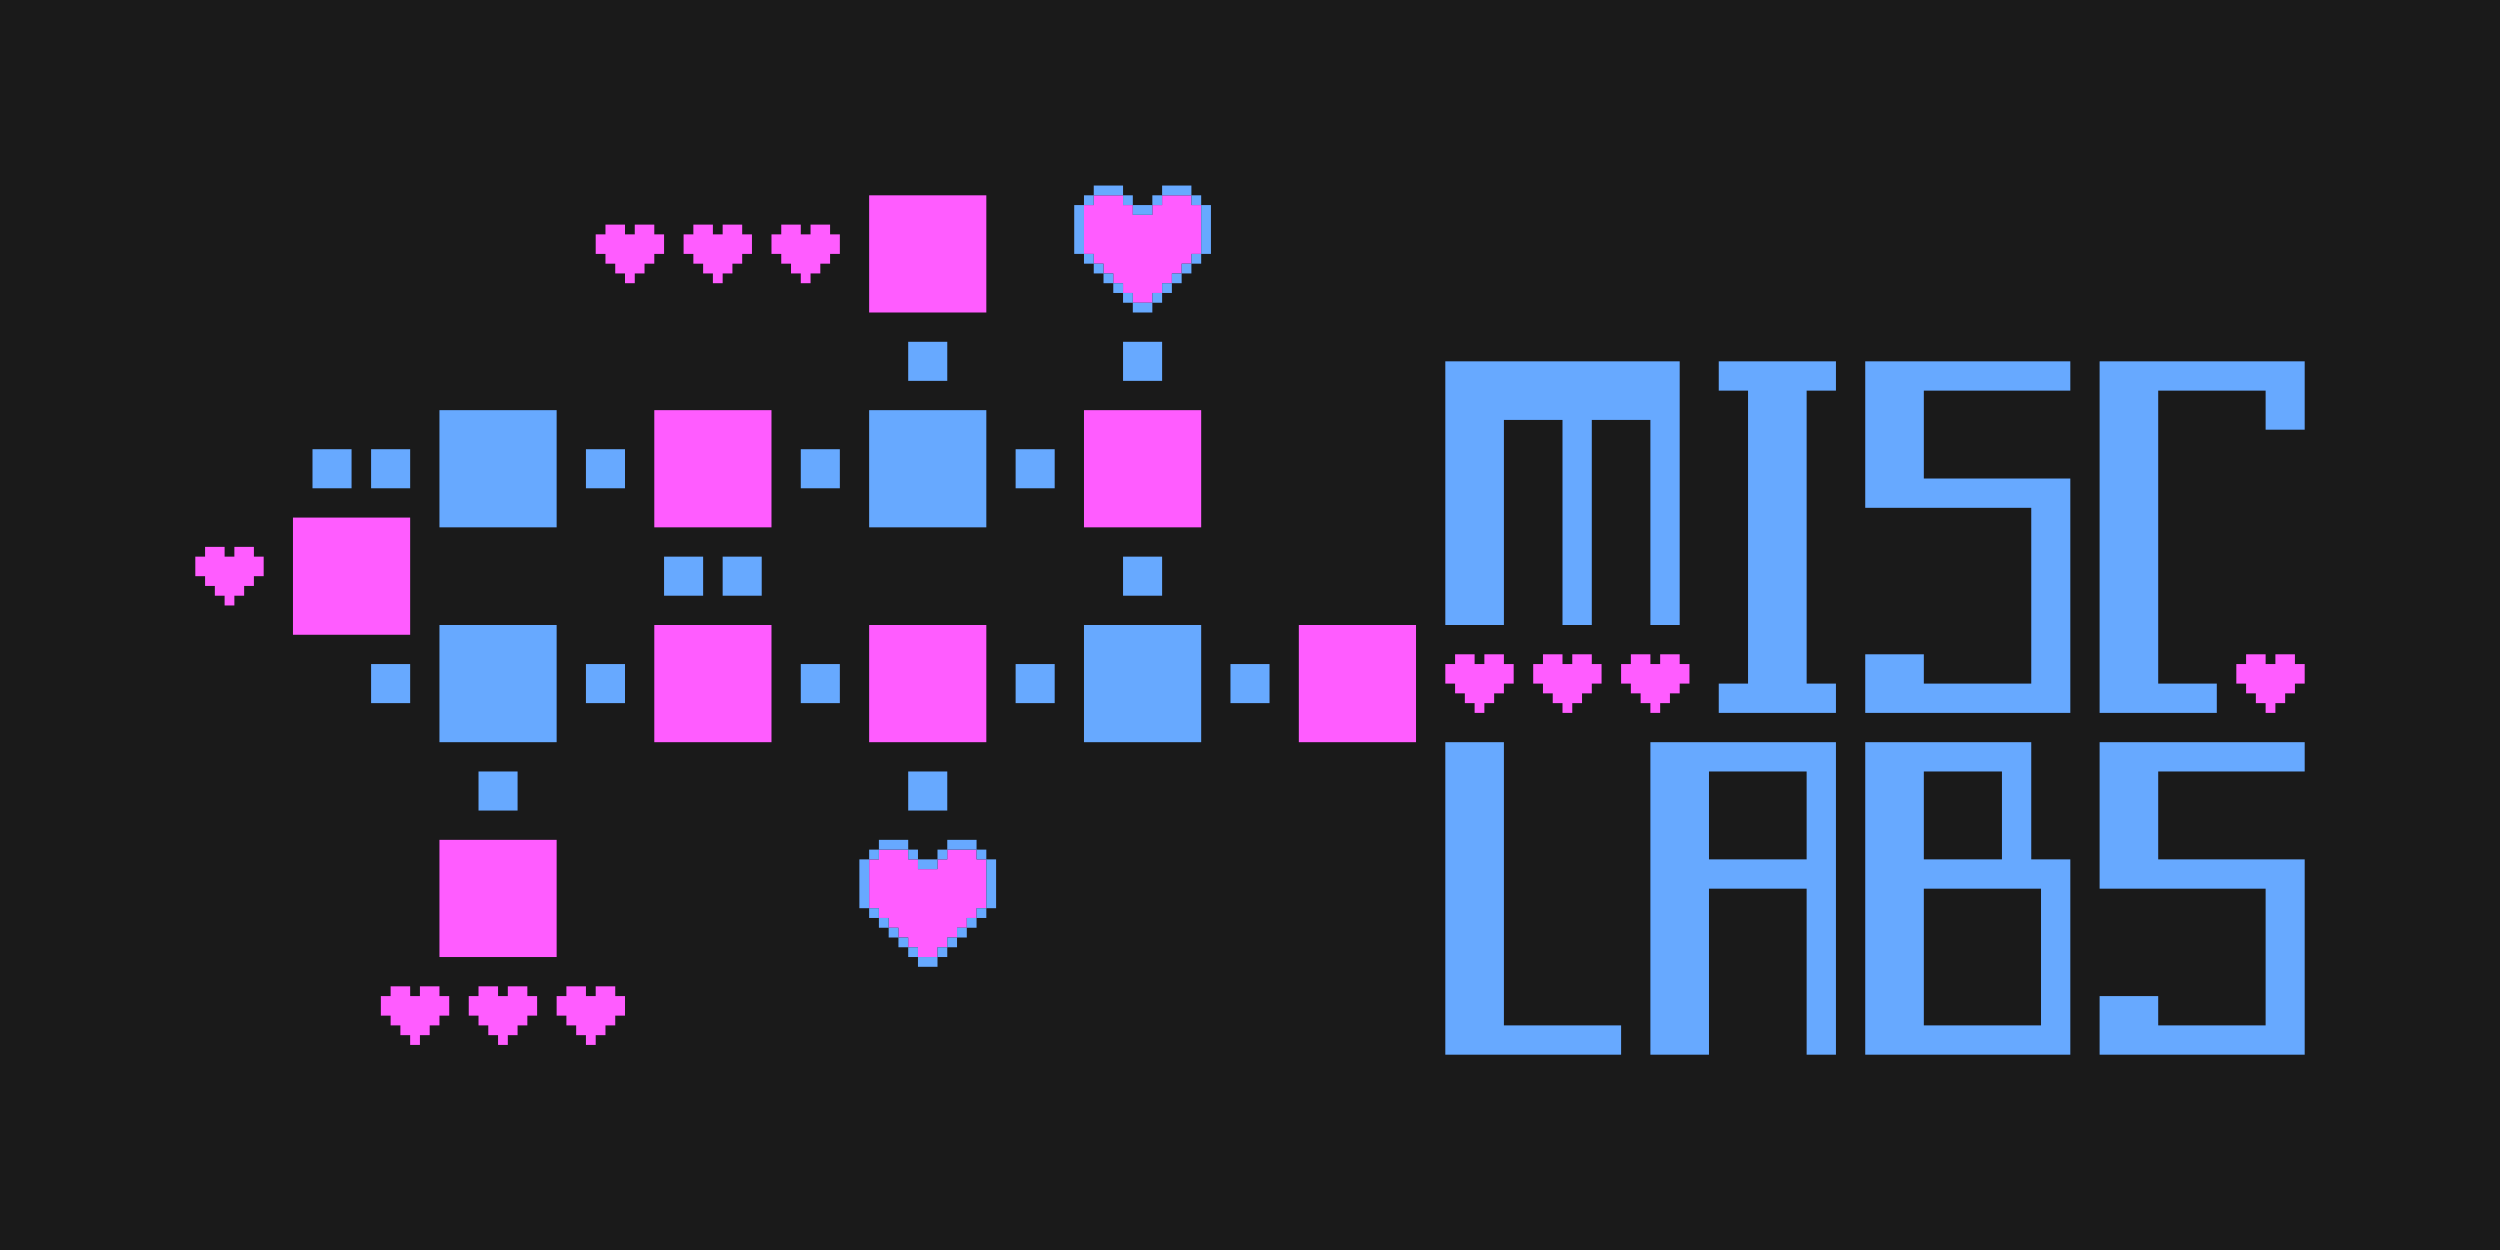
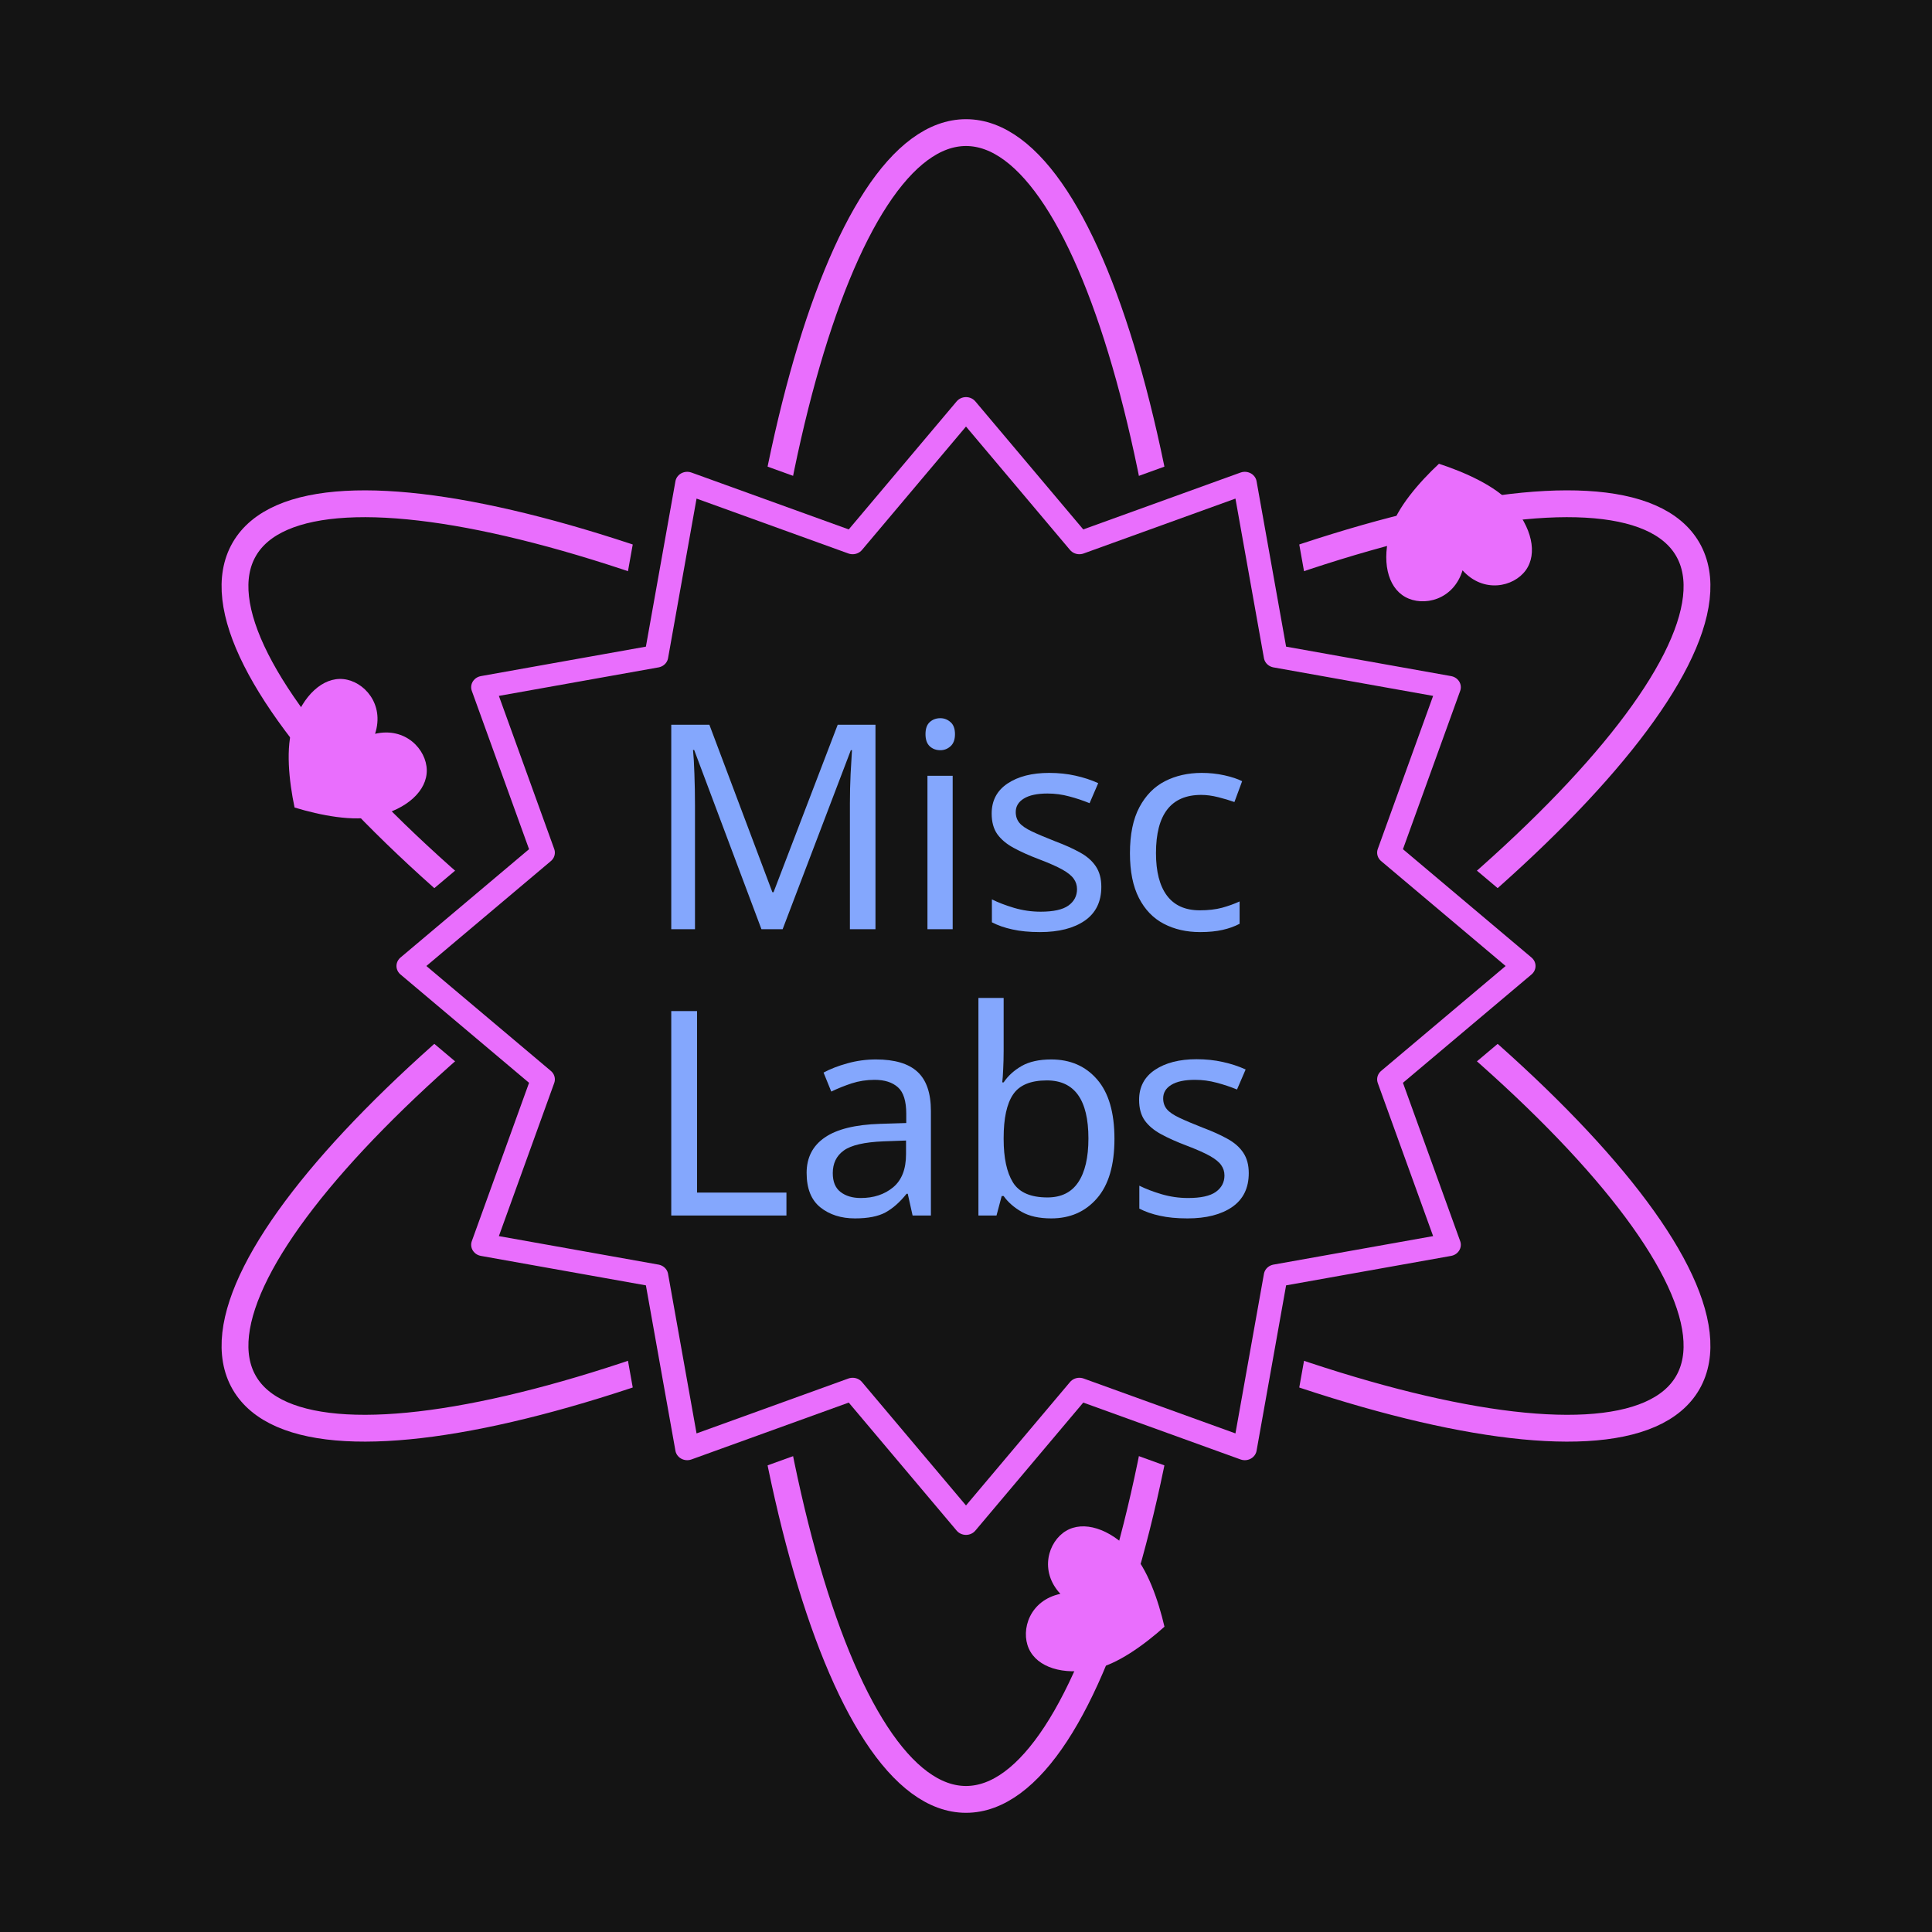
- <svg xmlns="http://www.w3.org/2000/svg" width="256" height="128" viewBox="0 0 256 128" version="1.1" id="svg14465" xml:space="preserve">
-   <defs id="defs14462" />
-   <rect style="display:inline;fill:#1a1a1a;fill-opacity:1" id="bg" width="256" height="128" x="0" y="0" />
-   <path id="pink" style="display:inline;fill:#ff5cff" d="m 89,20 v 12 h 12 V 20 Z m 23,0 v 1 h -1 v 1 4 h 1 v 1 h 1 v 1 h 1 v 1 h 1 v 1 h 1 v 1 h 2 v -1 h 1 v -1 h 1 v -1 h 1 v -1 h 1 v -1 h 1 v -4 -1 h -1 v -1 h -3 v 1 h -1 v 1 h -2 v -1 h -1 v -1 z m -50,3 v 1 h -1 v 2 h 1 v 1 h 1 v 1 h 1 v 1 h 1 v -1 h 1 v -1 h 1 v -1 h 1 v -2 h -1 v -1 h -2 v 1 h -1 v -1 z m 9,0 v 1 h -1 v 2 h 1 v 1 h 1 v 1 h 1 v 1 h 1 v -1 h 1 v -1 h 1 v -1 h 1 v -2 h -1 v -1 h -2 v 1 h -1 v -1 z m 9,0 v 1 h -1 v 2 h 1 v 1 h 1 v 1 h 1 v 1 h 1 v -1 h 1 v -1 h 1 v -1 h 1 v -2 h -1 v -1 h -2 v 1 H 82 V 23 Z M 67,42 V 54 H 79 V 42 Z m 44,0 v 12 h 12 V 42 Z M 30,53 V 65 H 42 V 53 Z m -9,3 v 1 h -1 v 2 h 1 v 1 h 1 v 1 h 1 v 1 h 1 v -1 h 1 v -1 h 1 v -1 h 1 v -2 h -1 v -1 h -2 v 1 h -1 v -1 z m 46,8 V 76 H 79 V 64 Z m 22,0 v 12 h 12 V 64 Z m 44,0 v 12 h 12 V 64 Z m 16,3 v 1 h -1 v 2 h 1 v 1 h 1 v 1 h 1 v 1 h 1 v -1 h 1 v -1 h 1 v -1 h 1 v -2 h -1 v -1 h -2 v 1 h -1 v -1 z m 9,0 v 1 h -1 v 2 h 1 v 1 h 1 v 1 h 1 v 1 h 1 v -1 h 1 v -1 h 1 v -1 h 1 v -2 h -1 v -1 h -2 v 1 h -1 v -1 z m 9,0 v 1 h -1 v 2 h 1 v 1 h 1 v 1 h 1 v 1 h 1 v -1 h 1 v -1 h 1 v -1 h 1 v -2 h -1 v -1 h -2 v 1 h -1 v -1 z m 63,0 v 1 h -1 v 2 h 1 v 1 h 1 v 1 h 1 v 1 h 1 v -1 h 1 v -1 h 1 v -1 h 1 v -2 h -1 v -1 h -2 v 1 h -1 V 67 Z M 45,86 V 98 H 57 V 86 Z m 45,1 v 1 h -1 v 1 4 h 1 v 1 h 1 v 1 h 1 v 1 h 1 v 1 h 1 v 1 h 2 v -1 h 1 v -1 h 1 v -1 h 1 v -1 h 1 v -1 h 1 v -4 -1 h -1 v -1 h -3 v 1 h -1 v 1 h -2 v -1 h -1 v -1 z m -50,14 v 1 h -1 v 2 h 1 v 1 h 1 v 1 h 1 v 1 h 1 v -1 h 1 v -1 h 1 v -1 h 1 v -2 h -1 v -1 h -2 v 1 h -1 v -1 z m 9,0 v 1 h -1 v 2 h 1 v 1 h 1 v 1 h 1 v 1 h 1 v -1 h 1 v -1 h 1 v -1 h 1 v -2 h -1 v -1 h -2 v 1 h -1 v -1 z m 9,0 v 1 h -1 v 2 h 1 v 1 h 1 v 1 h 1 v 1 h 1 v -1 h 1 v -1 h 1 v -1 h 1 v -2 h -1 v -1 h -2 v 1 h -1 v -1 z" />
-   <path id="blue" style="display:inline;fill:#67a9ff" d="m 112,19 v 1 h 3 v -1 z m 3,1 v 1 h 1 v -1 z m 1,1 v 1 h 2 v -1 z m 2,0 h 1 v -1 h -1 z m 1,-1 h 3 v -1 h -3 z m 3,0 v 1 h 1 v -1 z m 1,1 v 5 h 1 v -5 z m 0,5 h -1 v 1 h 1 z m -1,1 h -1 v 1 h 1 z m -1,1 h -1 v 1 h 1 z m -1,1 h -1 v 1 h 1 z m -1,1 h -1 v 1 h 1 z m -1,1 h -2 v 1 h 2 z m -2,0 v -1 h -1 v 1 z m -1,-1 v -1 h -1 v 1 z m -1,-1 v -1 h -1 v 1 z m -1,-1 v -1 h -1 v 1 z m -1,-1 v -1 h -1 v 1 z m -1,-1 v -5 h -1 v 5 z m 0,-5 h 1 v -1 h -1 z M 93,35 v 4 h 4 v -4 z m 22,0 v 4 h 4 v -4 z m 33,2 v 6 21 h 6 V 43 h 6 v 21 h 3 V 43 h 6 v 21 h 3 V 43 37 Z m 28,0 v 3 h 3 v 30 h -3 v 3 h 12 v -3 h -3 V 40 h 3 v -3 z m 15,0 v 3 12 h 6 11 v 18 h -11 v -3 h -6 v 3 3 h 17 4 V 52 49 h -15 v -9 h 15 v -3 z m 24,0 v 3 33 h 6 6 v -3 h -6 V 40 h 11 v 4 h 4 V 40 37 Z M 45,42 V 54 H 57 V 42 Z m 44,0 v 12 h 12 V 42 Z m -57,4 v 4 h 4 v -4 z m 6,0 v 4 h 4 v -4 z m 22,0 v 4 h 4 v -4 z m 22,0 v 4 h 4 v -4 z m 22,0 v 4 h 4 V 46 Z M 68,57 v 4 h 4 v -4 z m 6,0 v 4 h 4 v -4 z m 41,0 v 4 h 4 V 57 Z M 45,64 V 76 H 57 V 64 Z m 66,0 v 12 h 12 V 64 Z m -73,4 v 4 h 4 v -4 z m 22,0 v 4 h 4 v -4 z m 22,0 v 4 h 4 v -4 z m 22,0 v 4 h 4 v -4 z m 22,0 v 4 h 4 v -4 z m 22,8 v 32 h 6 12 v -3 H 154 V 76 Z m 21,0 v 32 h 6 V 91 h 10 v 17 h 3 V 79 76 h -13 z m 22,0 v 32 h 6 12 3 V 91 88 h -4 v -9 -3 h -11 z m 24,0 v 3 12 h 6 11 v 14 h -11 v -3 h -6 v 3 3 h 17 4 V 91 88 h -15 v -9 h 15 V 76 Z M 49,79 v 4 h 4 v -4 z m 44,0 v 4 h 4 v -4 z m 82,0 h 10 v 9 h -10 z m 22,0 h 8 v 9 h -8 z M 90,86 v 1 h 3 v -1 z m 3,1 v 1 h 1 v -1 z m 1,1 v 1 h 2 v -1 z m 2,0 h 1 v -1 h -1 z m 1,-1 h 3 v -1 h -3 z m 3,0 v 1 h 1 v -1 z m 1,1 v 5 h 1 v -5 z m 0,5 h -1 v 1 h 1 z m -1,1 h -1 v 1 h 1 z m -1,1 h -1 v 1 h 1 z m -1,1 h -1 v 1 h 1 z m -1,1 h -1 v 1 h 1 z m -1,1 h -2 v 1 h 2 z m -2,0 v -1 h -1 v 1 z m -1,-1 v -1 h -1 v 1 z m -1,-1 v -1 h -1 v 1 z m -1,-1 v -1 h -1 v 1 z m -1,-1 v -1 h -1 v 1 z m -1,-1 v -5 h -1 v 5 z m 0,-5 h 1 v -1 h -1 z m 108,3 h 12 v 14 h -12 z" />
+ <svg xmlns="http://www.w3.org/2000/svg" width="100%" height="100%" viewBox="0 0 1080 1080" version="1.1" xml:space="preserve" style="fill-rule:evenodd;clip-rule:evenodd;stroke-linecap:round;stroke-linejoin:round;stroke-miterlimit:1.5;">
+   <rect x="0" y="0" width="1080" height="1080" style="fill:rgb(20,20,20);" />
+   <g id="Atom">
+     <g id="Electron">
+       <g transform="matrix(1.16703,0,0,1.16703,-219.16,-43.3523)">
+         <ellipse cx="650.506" cy="499.861" rx="110.506" ry="399.197" style="fill:none;stroke:rgb(233,110,253);stroke-width:12.85px;" />
+       </g>
+       <g transform="matrix(3.29728,-10.4444,10.4444,3.29728,173.968,903.811)">
+         <path d="M12.629,36.11C13.416,34.718 14.99,34.718 15.777,35.414C16.564,36.11 16.564,37.503 15.777,38.896C15.226,39.94 13.81,40.984 12.629,41.681C11.448,40.984 10.032,39.94 9.481,38.896C8.694,37.503 8.694,36.11 9.481,35.414C10.268,34.718 11.842,34.718 12.629,36.11Z" style="fill:rgb(233,110,253);" />
+       </g>
+     </g>
+     <g id="Electron1" transform="matrix(-0.5,-0.866025,0.866025,-0.5,342.346,1277.65)">
+       <g transform="matrix(1.16703,0,0,1.16703,-219.16,-43.3523)">
+         <ellipse cx="650.506" cy="499.861" rx="110.506" ry="399.197" style="fill:none;stroke:rgb(233,110,253);stroke-width:12.85px;" />
+       </g>
+       <g transform="matrix(3.29728,-10.4444,10.4444,3.29728,173.968,903.811)">
+         <path d="M12.629,36.11C13.416,34.718 14.99,34.718 15.777,35.414C16.564,36.11 16.564,37.503 15.777,38.896C15.226,39.94 13.81,40.984 12.629,41.681C11.448,40.984 10.032,39.94 9.481,38.896C8.694,37.503 8.694,36.11 9.481,35.414C10.268,34.718 11.842,34.718 12.629,36.11Z" style="fill:rgb(233,110,253);" />
+       </g>
+     </g>
+     <g id="Electron2" transform="matrix(-0.5,0.866025,-0.866025,-0.5,1277.65,342.346)">
+       <g transform="matrix(1.16703,0,0,1.16703,-219.16,-43.3523)">
+         <ellipse cx="650.506" cy="499.861" rx="110.506" ry="399.197" style="fill:none;stroke:rgb(233,110,253);stroke-width:12.85px;" />
+       </g>
+       <g transform="matrix(3.29728,-10.4444,10.4444,3.29728,173.968,903.811)">
+         <path d="M12.629,36.11C13.416,34.718 14.99,34.718 15.777,35.414C16.564,36.11 16.564,37.503 15.777,38.896C15.226,39.94 13.81,40.984 12.629,41.681C11.448,40.984 10.032,39.94 9.481,38.896C8.694,37.503 8.694,36.11 9.481,35.414C10.268,34.718 11.842,34.718 12.629,36.11Z" style="fill:rgb(233,110,253);" />
+       </g>
+     </g>
+   </g>
+   <g transform="matrix(0.833346,0,0,0.788721,57.8148,72.3994)">
+     <path d="M578.614,150.568L663.721,257.263L787.917,209.824L811.132,347.186L941.138,371.714L896.239,502.937L997.221,592.859L896.239,682.782L941.138,814.005L811.132,838.533L787.917,975.895L663.721,928.455L578.614,1035.15L493.506,928.455L369.31,975.895L346.096,838.533L216.089,814.005L260.988,682.782L160.006,592.859L260.988,502.937L216.089,371.714L346.096,347.186L369.31,209.824L493.506,257.263L578.614,150.568Z" style="fill:rgb(20,20,20);" />
+   </g>
+   <g transform="matrix(0.744599,0,0,0.704727,109.165,122.196)">
+     <path d="M578.614,150.568L663.721,257.263L787.917,209.824L811.132,347.186L941.138,371.714L896.239,502.937L997.221,592.859L896.239,682.782L941.138,814.005L811.132,838.533L787.917,975.895L663.721,928.455L578.614,1035.15L493.506,928.455L369.31,975.895L346.096,838.533L216.089,814.005L260.988,682.782L160.006,592.859L260.988,502.937L216.089,371.714L346.096,347.186L369.31,209.824L493.506,257.263L578.614,150.568Z" style="fill:rgb(20,20,20);stroke:rgb(233,110,253);stroke-width:17.93px;" />
+   </g>
+   <g transform="matrix(4.12085,0,0,4.12085,348.757,376.585)">
+     <text x="2.659px" y="34.665px" style="font-family:'HoneyblotCaps', 'Honeyblot Caps';font-size:38.836px;fill:rgb(132,167,253);">Misc</text>
+     <g transform="matrix(38.8364,0,0,38.8364,90.1579,73.5015)">
+         </g>
+     <text x="2.659px" y="73.502px" style="font-family:'HoneyblotCaps', 'Honeyblot Caps';font-size:38.836px;fill:rgb(132,167,253);">Lab<tspan x="67.905px " y="73.502px ">s</tspan>
+     </text>
+   </g>
</svg>
